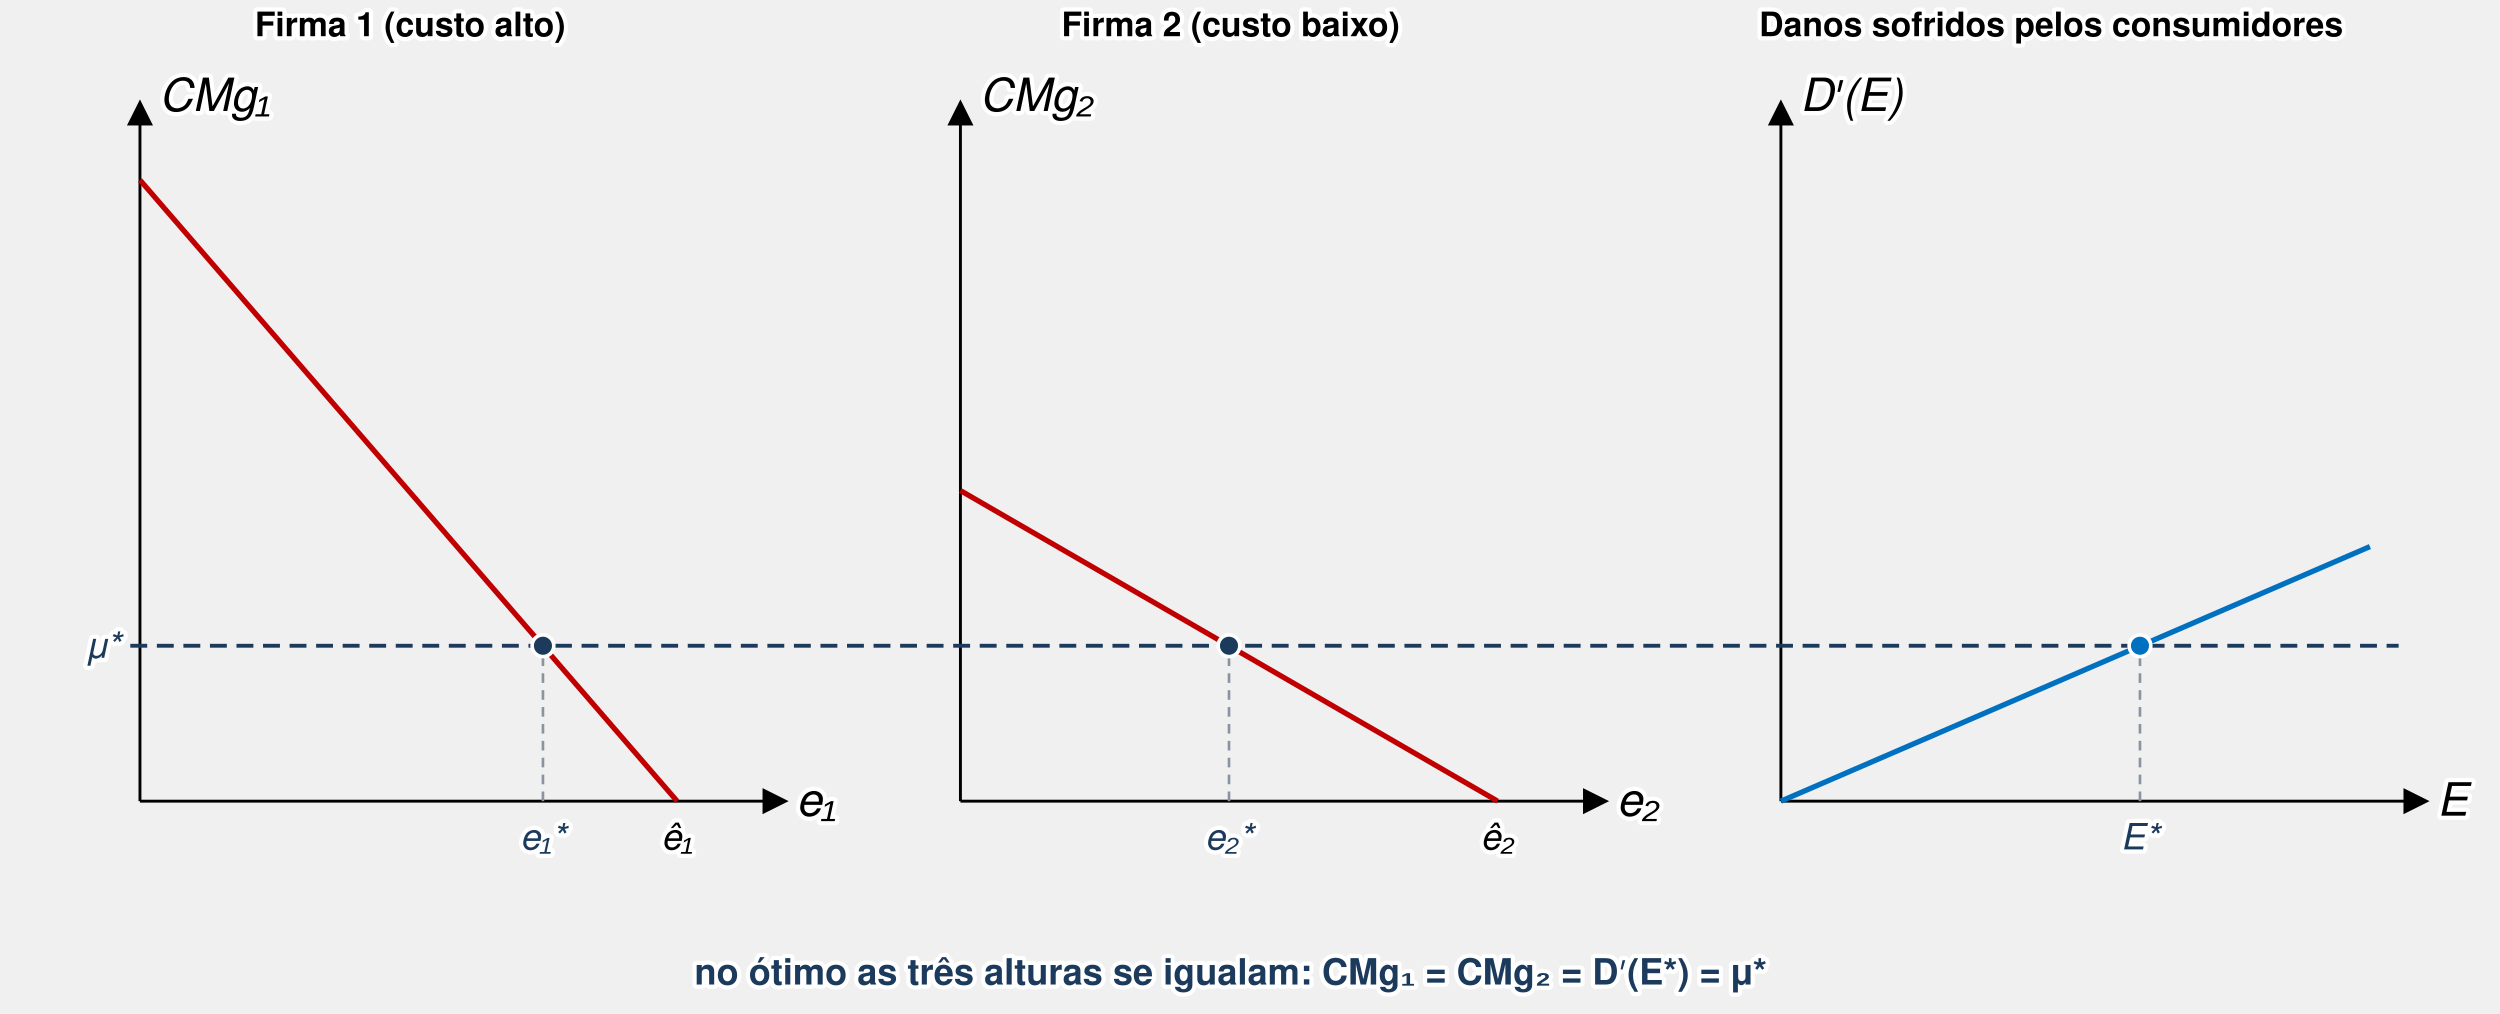
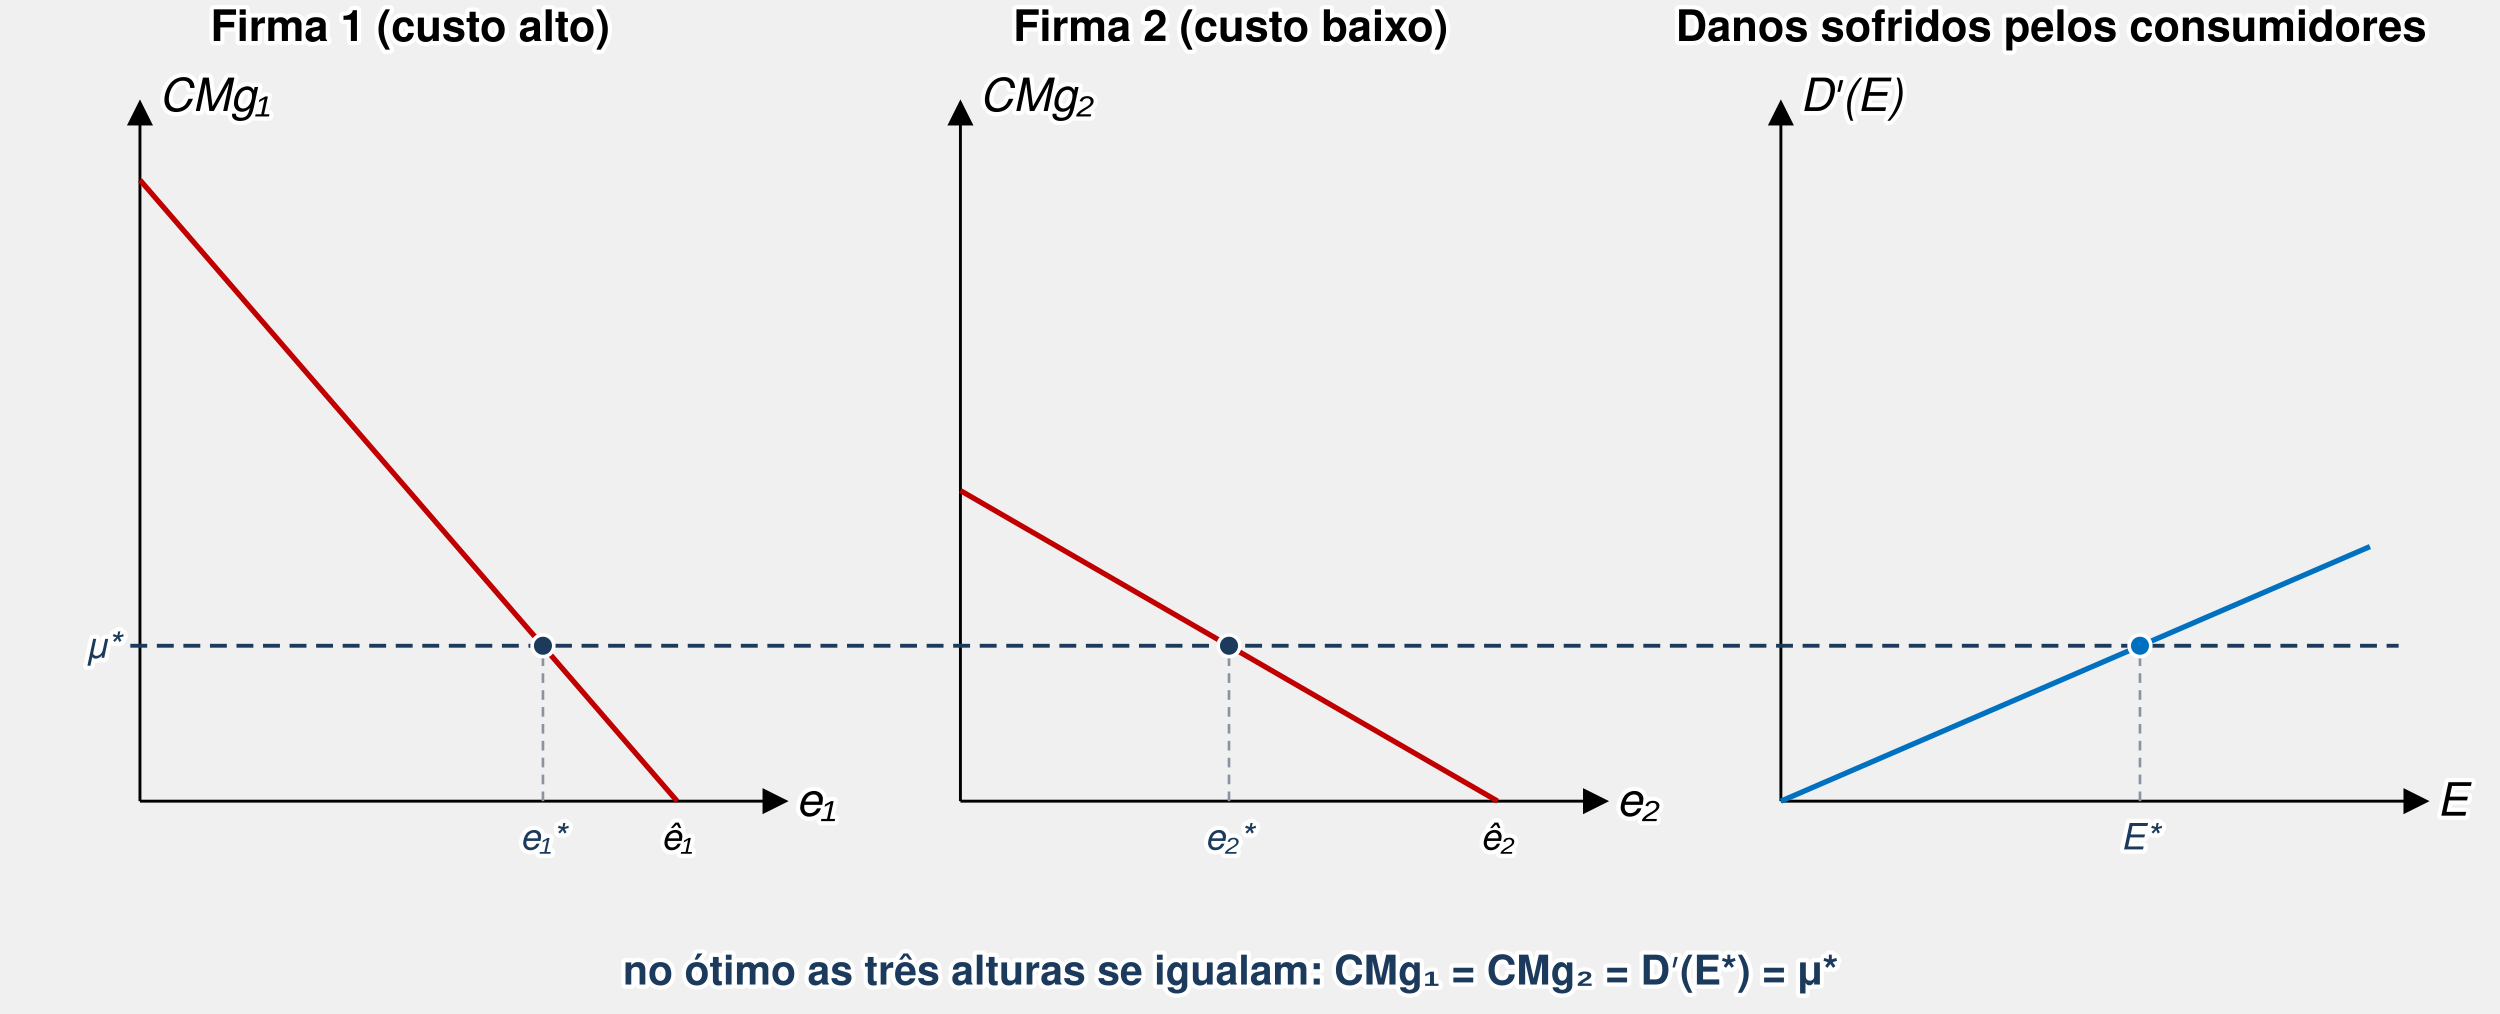
<svg xmlns="http://www.w3.org/2000/svg" width="1036" height="420" viewBox="0 0 1036 420" role="img" font-family="Source Sans Pro, Helvetica, Arial, sans-serif">
  <defs>
    <marker id="seta" markerWidth="9" markerHeight="9" refX="5" refY="4.5" orient="auto">
      <path d="M0,0 L9,4.5 L0,9 Z" fill="#000000" />
    </marker>
    <marker id="seta-apagada" markerWidth="9" markerHeight="9" refX="5" refY="4.5" orient="auto">
      <path d="M0,0 L9,4.5 L0,9 Z" fill="#c8d0d8" />
    </marker>
+     <marker id="seta-dano" markerWidth="9" markerHeight="9" refX="5" refY="4.5" orient="auto">
+       <path d="M0,0 L9,4.5 L0,9 Z" fill="#0070C0" />
+     </marker>
  </defs>
-   <text x="170.0" y="15.0" font-size="14" fill="#000000" text-anchor="middle" font-weight="600" stroke="#ffffff" stroke-width="3.5" stroke-linejoin="round" paint-order="stroke">Firma 1 (custo alto)</text>
-   <text x="510.0" y="15.0" font-size="14" fill="#000000" text-anchor="middle" font-weight="600" stroke="#ffffff" stroke-width="3.5" stroke-linejoin="round" paint-order="stroke">Firma 2 (custo baixo)</text>
-   <text x="850.0" y="15.0" font-size="14" fill="#000000" text-anchor="middle" font-weight="600" stroke="#ffffff" stroke-width="3.5" stroke-linejoin="round" paint-order="stroke">Danos sofridos pelos consumidores</text>
+   <text x="170.0" y="17.0" font-size="18" fill="#000000" text-anchor="middle" font-weight="600" stroke="#ffffff" stroke-width="3.5" stroke-linejoin="round" paint-order="stroke">Firma 1 (custo alto)</text>
+   <text x="510.0" y="17.0" font-size="18" fill="#000000" text-anchor="middle" font-weight="600" stroke="#ffffff" stroke-width="3.5" stroke-linejoin="round" paint-order="stroke">Firma 2 (custo baixo)</text>
+   <text x="850.0" y="17.0" font-size="18" fill="#000000" text-anchor="middle" font-weight="600" stroke="#ffffff" stroke-width="3.5" stroke-linejoin="round" paint-order="stroke">Danos sofridos pelos consumidores</text>
  <line x1="58.0" y1="332.0" x2="58.0" y2="46.0" stroke="#000000" stroke-width="1.2" marker-end="url(#seta)" />
  <line x1="58.0" y1="332.0" x2="322.0" y2="332.0" stroke="#000000" stroke-width="1.2" marker-end="url(#seta)" />
  <text x="330.0" y="338.0" font-size="19" fill="#000000" text-anchor="start" font-style="italic" stroke="#ffffff" stroke-width="3.5" stroke-linejoin="round" paint-order="stroke">e₁</text>
  <text x="66.0" y="46.0" font-size="19" fill="#000000" text-anchor="start" font-style="italic" stroke="#ffffff" stroke-width="3.5" stroke-linejoin="round" paint-order="stroke">CMg₁</text>
  <line x1="398.0" y1="332.0" x2="398.0" y2="46.0" stroke="#000000" stroke-width="1.2" marker-end="url(#seta)" />
  <line x1="398.0" y1="332.0" x2="662.0" y2="332.0" stroke="#000000" stroke-width="1.2" marker-end="url(#seta)" />
  <text x="670.0" y="338.0" font-size="19" fill="#000000" text-anchor="start" font-style="italic" stroke="#ffffff" stroke-width="3.5" stroke-linejoin="round" paint-order="stroke">e₂</text>
  <text x="406.0" y="46.0" font-size="19" fill="#000000" text-anchor="start" font-style="italic" stroke="#ffffff" stroke-width="3.5" stroke-linejoin="round" paint-order="stroke">CMg₂</text>
  <line x1="738.0" y1="332.0" x2="738.0" y2="46.0" stroke="#000000" stroke-width="1.2" marker-end="url(#seta)" />
  <line x1="738.0" y1="332.0" x2="1002.0" y2="332.0" stroke="#000000" stroke-width="1.2" marker-end="url(#seta)" />
  <text x="1010.0" y="338.0" font-size="19" fill="#000000" text-anchor="start" font-style="italic" stroke="#ffffff" stroke-width="3.5" stroke-linejoin="round" paint-order="stroke">E</text>
  <text x="746.0" y="46.0" font-size="19" fill="#000000" text-anchor="start" font-style="italic" stroke="#ffffff" stroke-width="3.5" stroke-linejoin="round" paint-order="stroke">D′(E)</text>
  <line x1="58.0" y1="74.6" x2="280.6" y2="332.0" stroke="#C00000" stroke-width="2.2" />
  <line x1="398.0" y1="203.3" x2="620.6" y2="332.0" stroke="#C00000" stroke-width="2.2" />
  <line x1="738.0" y1="332.0" x2="982.1" y2="226.5" stroke="#0070C0" stroke-width="2.2" />
  <text x="280.6" y="352.0" font-size="15" fill="#000000" text-anchor="middle" font-style="italic" stroke="#ffffff" stroke-width="3.5" stroke-linejoin="round" paint-order="stroke">ê₁</text>
  <text x="620.6" y="352.0" font-size="15" fill="#000000" text-anchor="middle" font-style="italic" stroke="#ffffff" stroke-width="3.5" stroke-linejoin="round" paint-order="stroke">ê₂</text>
  <line x1="54.0" y1="267.6" x2="994.0" y2="267.6" stroke="#1b3a5c" stroke-width="1.6" stroke-dasharray="7 4" />
  <line x1="225.0" y1="332.0" x2="225.0" y2="267.6" stroke="#8a94a0" stroke-width="1.1" stroke-dasharray="4 3" />
  <line x1="509.3" y1="332.0" x2="509.3" y2="267.6" stroke="#8a94a0" stroke-width="1.1" stroke-dasharray="4 3" />
  <line x1="886.8" y1="332.0" x2="886.8" y2="267.6" stroke="#8a94a0" stroke-width="1.1" stroke-dasharray="4 3" />
  <circle cx="225.0" cy="267.6" r="4.5" fill="#1b3a5c" stroke="#ffffff" stroke-width="1.5" />
  <circle cx="509.3" cy="267.6" r="4.5" fill="#1b3a5c" stroke="#ffffff" stroke-width="1.5" />
  <circle cx="886.8" cy="267.6" r="4.5" fill="#0070C0" stroke="#ffffff" stroke-width="1.5" />
  <text x="225.0" y="352.0" font-size="15" fill="#1b3a5c" text-anchor="middle" font-style="italic" stroke="#ffffff" stroke-width="3.5" stroke-linejoin="round" paint-order="stroke">e₁*</text>
  <text x="509.3" y="352.0" font-size="15" fill="#1b3a5c" text-anchor="middle" font-style="italic" stroke="#ffffff" stroke-width="3.5" stroke-linejoin="round" paint-order="stroke">e₂*</text>
  <text x="886.8" y="352.0" font-size="15" fill="#1b3a5c" text-anchor="middle" font-style="italic" stroke="#ffffff" stroke-width="3.5" stroke-linejoin="round" paint-order="stroke">E*</text>
  <text x="50.0" y="272.6" font-size="15" fill="#1b3a5c" text-anchor="end" font-style="italic" stroke="#ffffff" stroke-width="3.5" stroke-linejoin="round" paint-order="stroke">μ*</text>
-   <text x="510.0" y="408.0" font-size="15" fill="#1b3a5c" text-anchor="middle" font-weight="600" stroke="#ffffff" stroke-width="3.5" stroke-linejoin="round" paint-order="stroke">no ótimo as três alturas se igualam: CMg₁ = CMg₂ = D′(E*) = μ*</text>
+   <text x="510.0" y="408.0" font-size="17" fill="#1b3a5c" text-anchor="middle" font-weight="600" stroke="#ffffff" stroke-width="3.5" stroke-linejoin="round" paint-order="stroke">no ótimo as três alturas se igualam: CMg₁ = CMg₂ = D′(E*) = μ*</text>
</svg>
